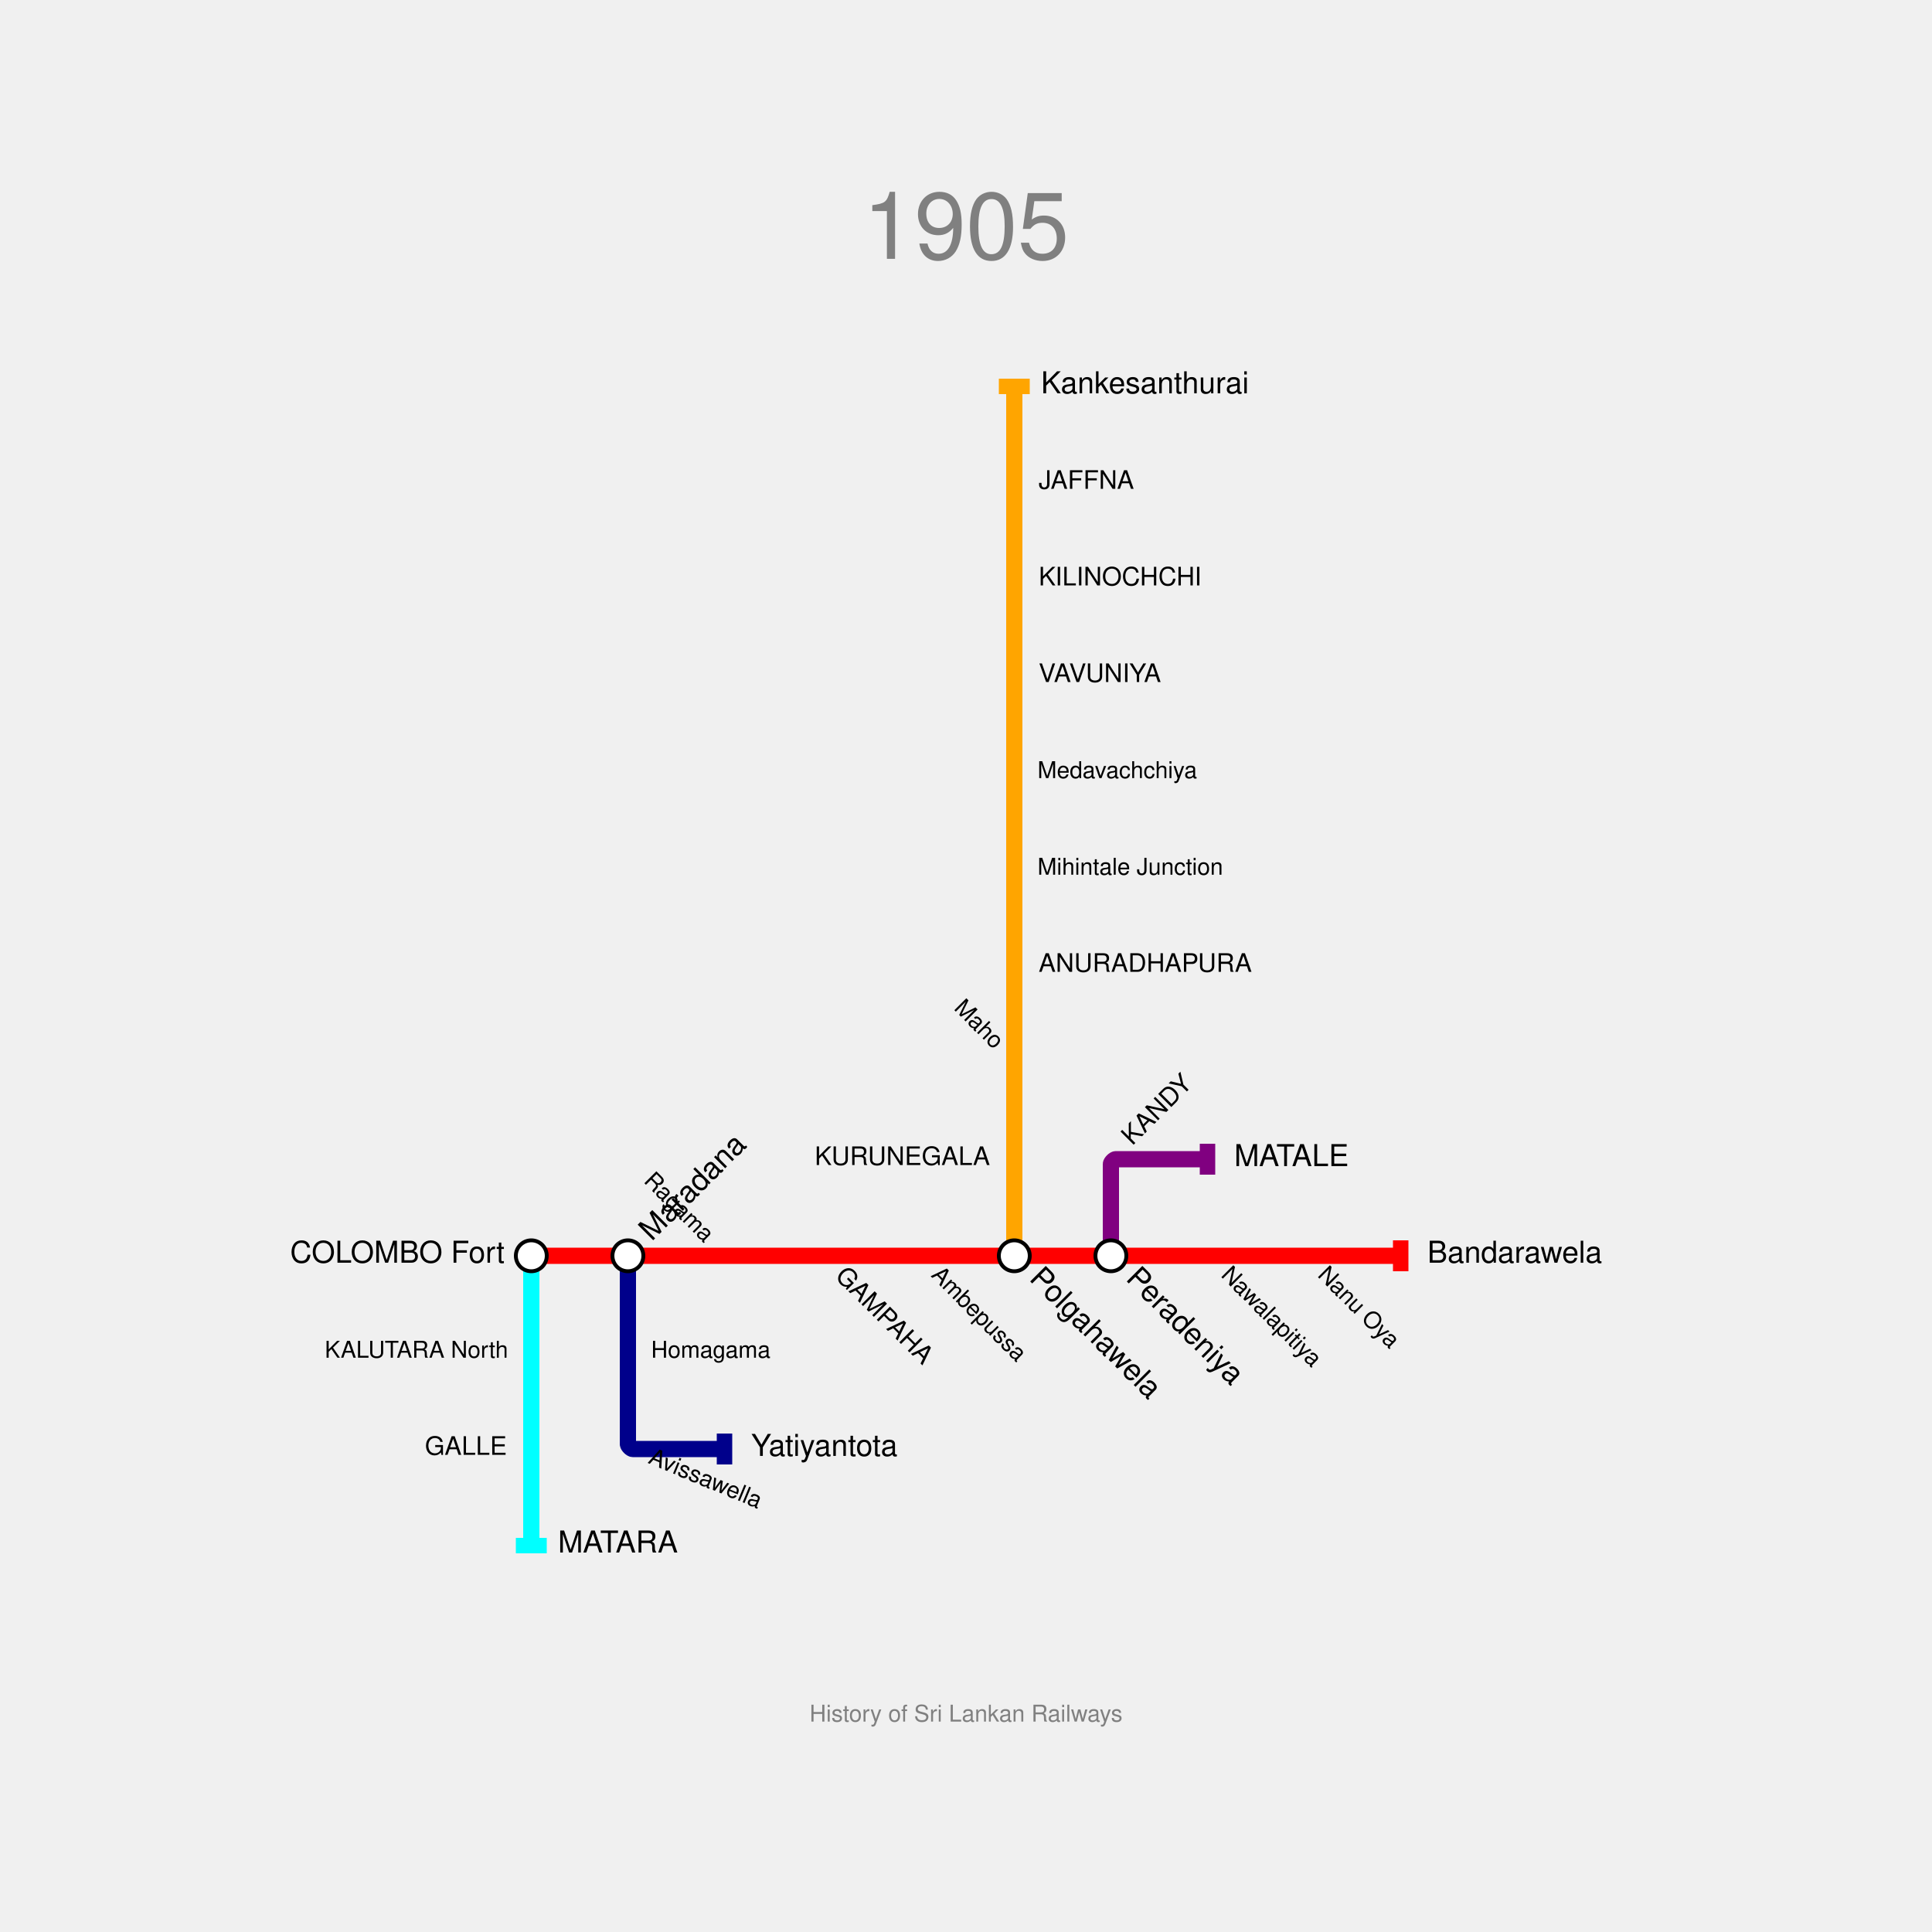
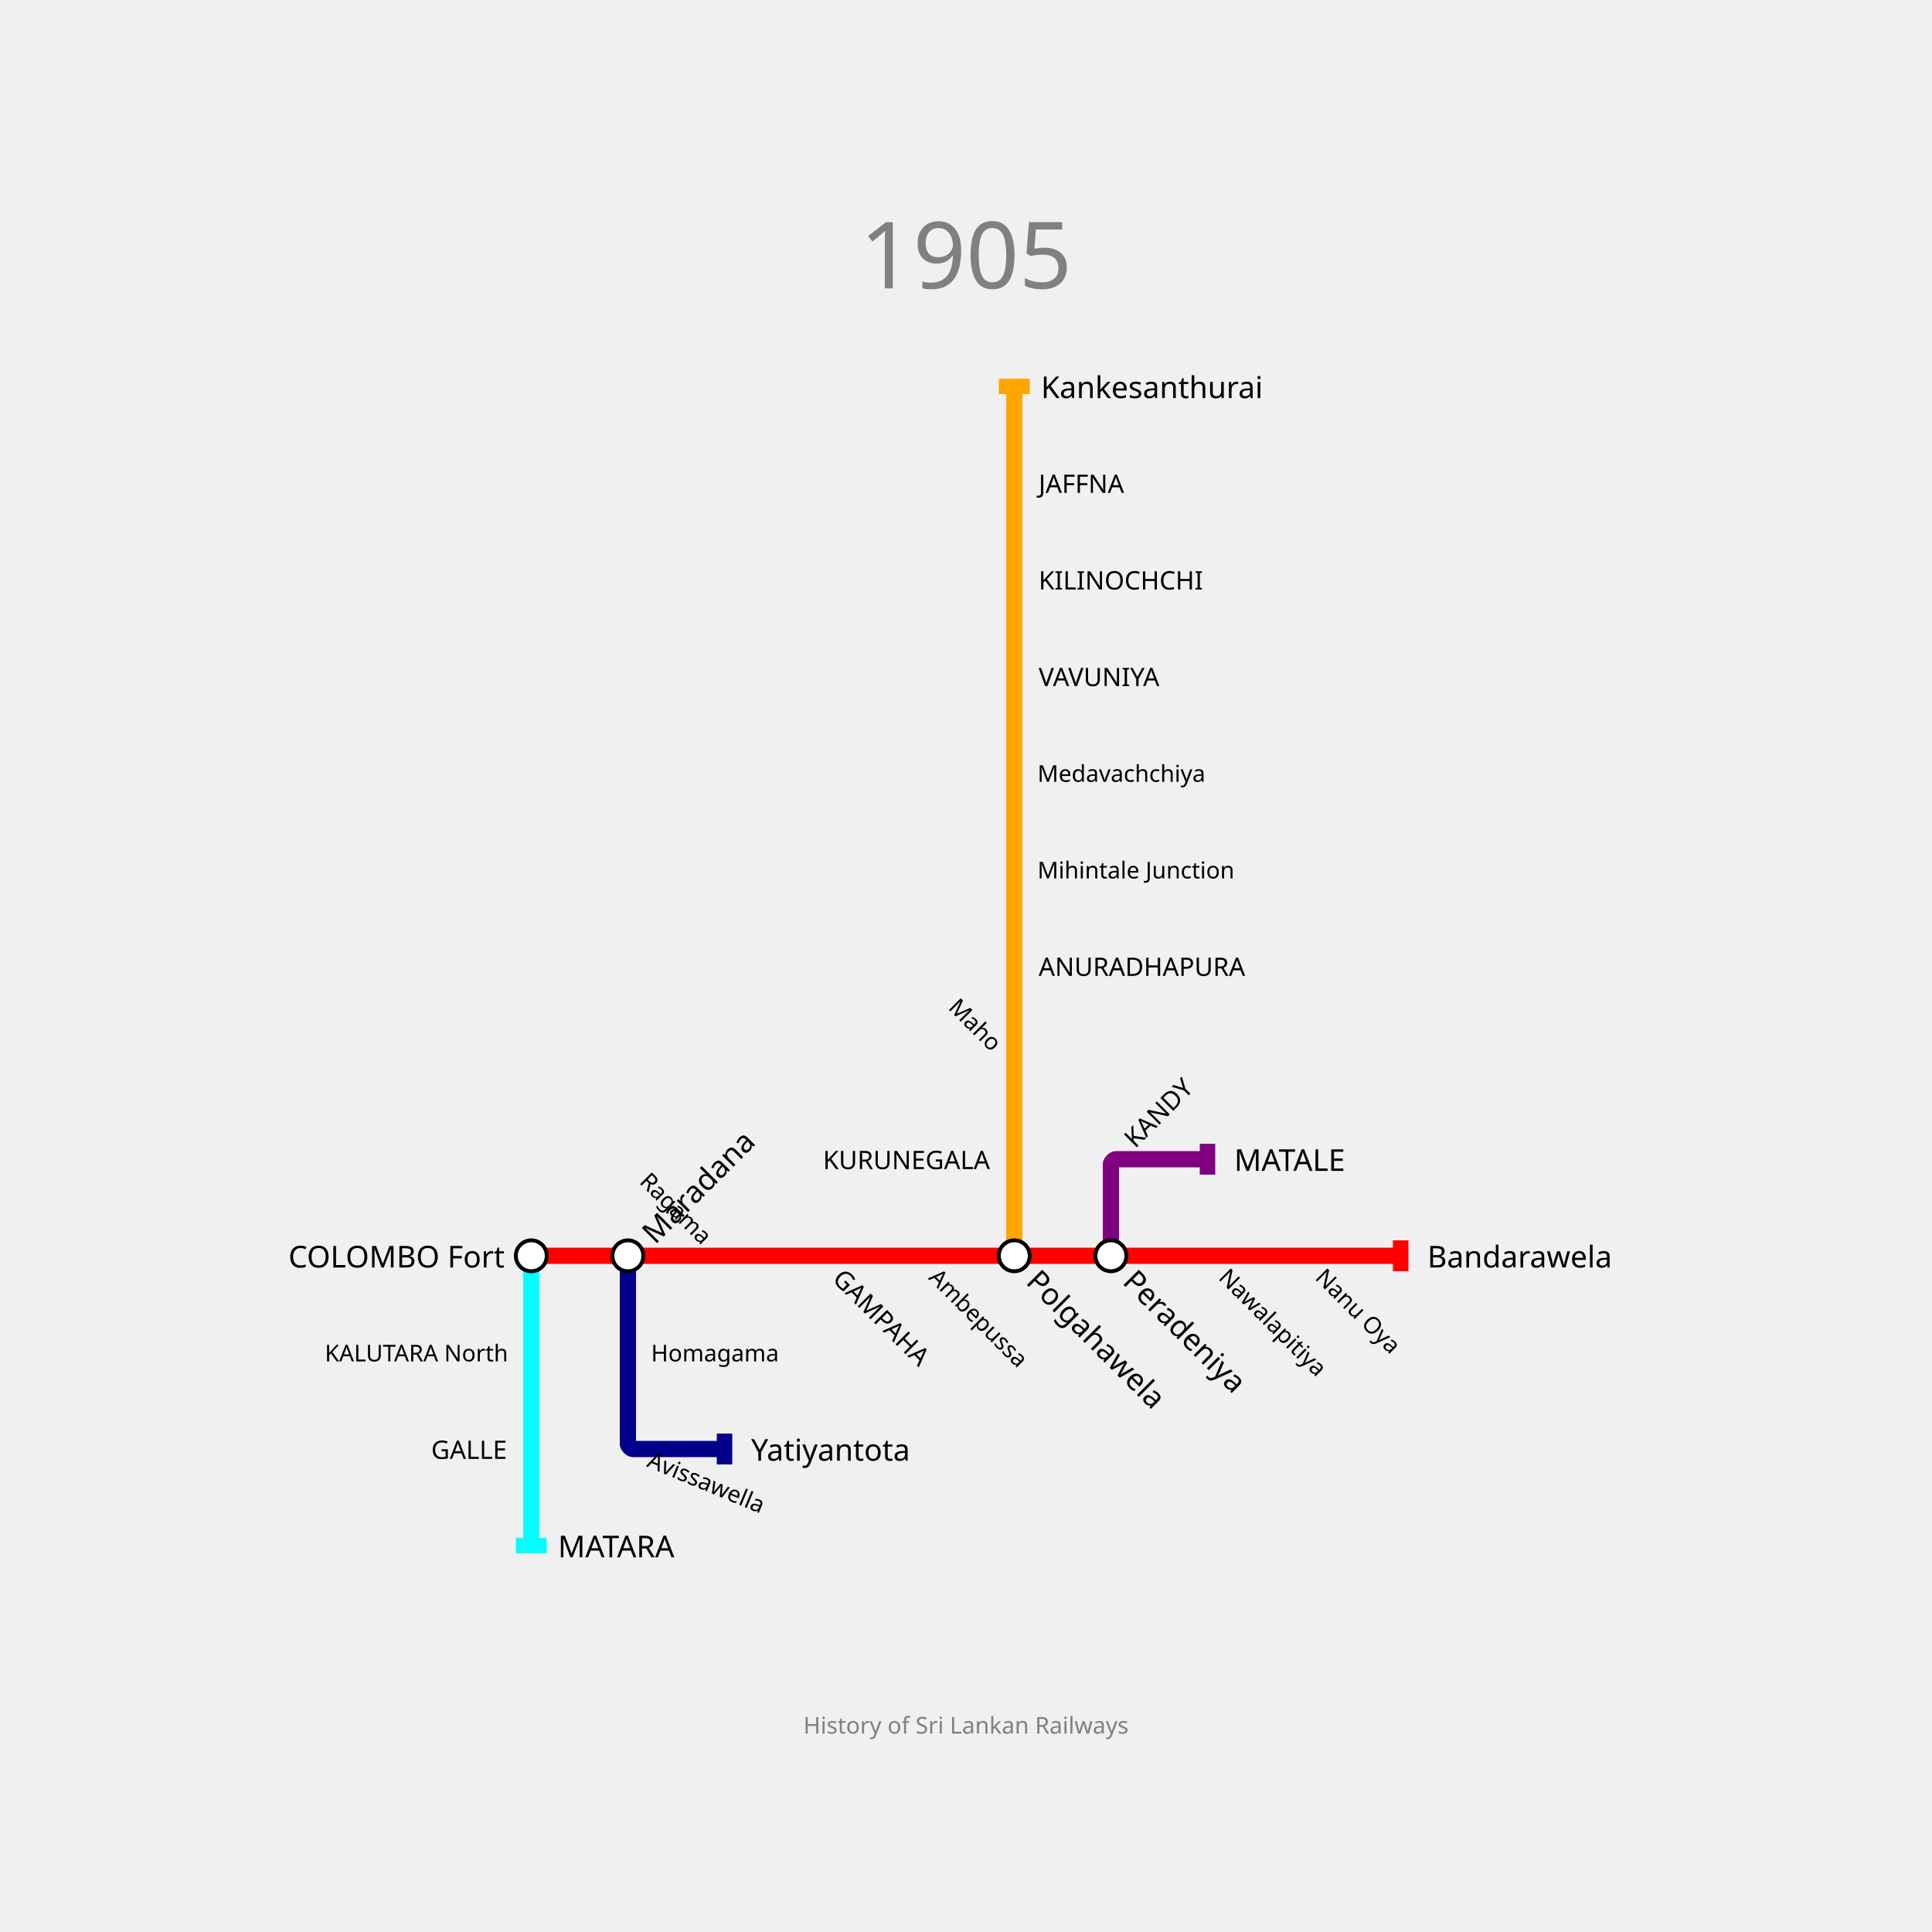
<svg xmlns="http://www.w3.org/2000/svg" width="1000" height="1000" padding="200">
-   <text fill="gray" stroke="none" font-size="48" font-family="Helvetica" x="500.0" y="112.0" text-anchor="middle" dominant-baseline="hanging">1905</text>
-   <text fill="gray" stroke="none" font-size="12" font-family="Helvetica" x="500.0" y="888.0" text-anchor="middle" dominant-baseline="text-top">History of Sri Lankan Railways</text>
+   <text fill="gray" stroke="none" font-size="48" font-family="trebuchet ms" x="500.0" y="112.0" text-anchor="middle" dominant-baseline="hanging">1905</text>
+   <text fill="gray" stroke="none" font-size="12" font-family="trebuchet ms" x="500.0" y="888.0" text-anchor="middle" dominant-baseline="text-top">History of Sri Lankan Railways</text>
  <g>
    <path fill="none" stroke-width="8.4" stroke-opacity="1" d="M 275.0,650.0 L 325.0,650.0 L 375.0,650.0 L 425.0,650.0 L 475.0,650.0 L 525.0,650.0 L 575.0,650.0 L 625.0,650.0 L 675.0,650.0 L 725.0,650.0" stroke="red" />
    <rect stroke="none" fill-opacity="1" x="721" y="642" width="8" height="16" fill="red" />
  </g>
  <g>
    <path fill="none" stroke-width="8.4" stroke-opacity="1" d="M 275.0,650.0 L 275.0,700.0 L 275.0,750.0 L 275.0,800.0" stroke="cyan" />
    <rect stroke="none" fill-opacity="1" x="267" y="796" width="16" height="8" fill="cyan" />
  </g>
  <g>
    <path fill="none" stroke-width="8.4" stroke-opacity="1" d="M 525.0,650.0 L 525.0,600.0 L 525.0,550.0 L 525.0,500.0 L 525.0,450.0 L 525.0,400.0 L 525.0,350.0 L 525.0,300.0 L 525.0,250.0 L 525.0,200.0" stroke="orange" />
    <rect stroke="none" fill-opacity="1" x="517" y="196" width="16" height="8" fill="orange" />
  </g>
  <g>
    <path fill="none" stroke-width="8.4" stroke-opacity="1" d="M 325.0,650.0 L 325.0,700.0 L 325.0,747.5 C 325.0,748.333 326.667,750.0 327.5,750.0 L 375.0,750.0" stroke="darkblue" />
    <rect stroke="none" fill-opacity="1" x="371" y="742" width="8" height="16" fill="darkblue" />
  </g>
  <g>
    <path fill="none" stroke-width="8.4" stroke-opacity="1" d="M 575.0,650.0 L 575.0,602.5 C 575.0,601.667 576.667,600.0 577.5,600.0 L 625.0,600.0" stroke="purple" />
    <rect stroke="none" fill-opacity="1" x="621" y="592" width="8" height="16" fill="purple" />
  </g>
  <g>
    <circle r="8" fill="white" stroke="black" stroke-width="2.0" cx="275" cy="650" />
-     <text fill="black" stroke="none" font-size="15.6" font-family="Helvetica" font-weight="100" text-anchor="end" dominant-baseline="central" x="261.2" y="650" transform="translate(275,650) rotate(0) translate(-275,-650)">COLOMBO Fort</text>
+     <text fill="black" stroke="none" font-size="15.6" font-family="trebuchet ms" font-weight="100" text-anchor="end" dominant-baseline="central" x="261.2" y="650" transform="translate(275,650) rotate(0) translate(-275,-650)">COLOMBO Fort</text>
  </g>
  <g>
    <circle r="8" fill="white" stroke="black" stroke-width="2.0" cx="325" cy="650" />
-     <text fill="black" stroke="none" font-size="15.6" font-family="Helvetica" font-weight="100" text-anchor="start" dominant-baseline="central" x="338.8" y="650" transform="translate(325,650) rotate(-45) translate(-325,-650)">Maradana</text>
+     <text fill="black" stroke="none" font-size="15.6" font-family="trebuchet ms" font-weight="100" text-anchor="start" dominant-baseline="central" x="338.8" y="650" transform="translate(325,650) rotate(-45) translate(-325,-650)">Maradana</text>
  </g>
  <g>
    <circle r="8" fill="white" stroke="black" stroke-width="2.0" cx="525" cy="650" />
-     <text fill="black" stroke="none" font-size="15.6" font-family="Helvetica" font-weight="100" text-anchor="start" dominant-baseline="central" x="538.8" y="650" transform="translate(525,650) rotate(-315) translate(-525,-650)">Polgahawela</text>
+     <text fill="black" stroke="none" font-size="15.6" font-family="trebuchet ms" font-weight="100" text-anchor="start" dominant-baseline="central" x="538.8" y="650" transform="translate(525,650) rotate(-315) translate(-525,-650)">Polgahawela</text>
  </g>
  <g>
    <circle r="8" fill="white" stroke="black" stroke-width="2.0" cx="575" cy="650" />
-     <text fill="black" stroke="none" font-size="15.6" font-family="Helvetica" font-weight="100" text-anchor="start" dominant-baseline="central" x="588.8" y="650" transform="translate(575,650) rotate(-315) translate(-575,-650)">Peradeniya</text>
+     <text fill="black" stroke="none" font-size="15.6" font-family="trebuchet ms" font-weight="100" text-anchor="start" dominant-baseline="central" x="588.8" y="650" transform="translate(575,650) rotate(-315) translate(-575,-650)">Peradeniya</text>
  </g>
  <g>
-     <text fill="black" stroke="none" font-size="15.6" font-family="Helvetica" font-weight="100" text-anchor="start" dominant-baseline="central" x="738.8" y="650" transform="translate(725,650) rotate(0) translate(-725,-650)">Bandarawela</text>
+     <text fill="black" stroke="none" font-size="15.6" font-family="trebuchet ms" font-weight="100" text-anchor="start" dominant-baseline="central" x="738.8" y="650" transform="translate(725,650) rotate(0) translate(-725,-650)">Bandarawela</text>
  </g>
  <g>
-     <text fill="black" stroke="none" font-size="15.6" font-family="Helvetica" font-weight="100" text-anchor="start" dominant-baseline="central" x="288.8" y="800" transform="translate(275,800) rotate(0) translate(-275,-800)">MATARA</text>
+     <text fill="black" stroke="none" font-size="15.6" font-family="trebuchet ms" font-weight="100" text-anchor="start" dominant-baseline="central" x="288.8" y="800" transform="translate(275,800) rotate(0) translate(-275,-800)">MATARA</text>
  </g>
  <g>
-     <text fill="black" stroke="none" font-size="15.6" font-family="Helvetica" font-weight="100" text-anchor="start" dominant-baseline="central" x="538.8" y="200" transform="translate(525,200) rotate(0) translate(-525,-200)">Kankesanthurai</text>
+     <text fill="black" stroke="none" font-size="15.6" font-family="trebuchet ms" font-weight="100" text-anchor="start" dominant-baseline="central" x="538.8" y="200" transform="translate(525,200) rotate(0) translate(-525,-200)">Kankesanthurai</text>
  </g>
  <g>
-     <text fill="black" stroke="none" font-size="15.6" font-family="Helvetica" font-weight="100" text-anchor="start" dominant-baseline="central" x="388.8" y="750" transform="translate(375,750) rotate(0) translate(-375,-750)">Yatiyantota</text>
+     <text fill="black" stroke="none" font-size="15.6" font-family="trebuchet ms" font-weight="100" text-anchor="start" dominant-baseline="central" x="388.8" y="750" transform="translate(375,750) rotate(0) translate(-375,-750)">Yatiyantota</text>
  </g>
  <g>
-     <text fill="black" stroke="none" font-size="15.6" font-family="Helvetica" font-weight="100" text-anchor="start" dominant-baseline="central" x="638.8" y="600" transform="translate(625,600) rotate(0) translate(-625,-600)">MATALE</text>
+     <text fill="black" stroke="none" font-size="15.6" font-family="trebuchet ms" font-weight="100" text-anchor="start" dominant-baseline="central" x="638.8" y="600" transform="translate(625,600) rotate(0) translate(-625,-600)">MATALE</text>
  </g>
  <g>
-     <text fill="black" stroke="none" font-size="13.2" font-family="Helvetica" font-weight="100" text-anchor="start" dominant-baseline="central" x="437.6" y="650" transform="translate(425,650) rotate(-315) translate(-425,-650)">GAMPAHA</text>
+     <text fill="black" stroke="none" font-size="13.2" font-family="trebuchet ms" font-weight="100" text-anchor="start" dominant-baseline="central" x="437.6" y="650" transform="translate(425,650) rotate(-315) translate(-425,-650)">GAMPAHA</text>
  </g>
  <g>
-     <text fill="black" stroke="none" font-size="13.2" font-family="Helvetica" font-weight="100" text-anchor="end" dominant-baseline="central" x="262.4" y="750" transform="translate(275,750) rotate(0) translate(-275,-750)">GALLE</text>
+     <text fill="black" stroke="none" font-size="13.2" font-family="trebuchet ms" font-weight="100" text-anchor="end" dominant-baseline="central" x="262.4" y="750" transform="translate(275,750) rotate(0) translate(-275,-750)">GALLE</text>
  </g>
  <g>
-     <text fill="black" stroke="none" font-size="13.2" font-family="Helvetica" font-weight="100" text-anchor="end" dominant-baseline="central" x="512.4" y="600" transform="translate(525,600) rotate(0) translate(-525,-600)">KURUNEGALA</text>
+     <text fill="black" stroke="none" font-size="13.2" font-family="trebuchet ms" font-weight="100" text-anchor="end" dominant-baseline="central" x="512.4" y="600" transform="translate(525,600) rotate(0) translate(-525,-600)">KURUNEGALA</text>
  </g>
  <g>
-     <text fill="black" stroke="none" font-size="13.2" font-family="Helvetica" font-weight="100" text-anchor="start" dominant-baseline="central" x="537.6" y="500" transform="translate(525,500) rotate(0) translate(-525,-500)">ANURADHAPURA</text>
+     <text fill="black" stroke="none" font-size="13.2" font-family="trebuchet ms" font-weight="100" text-anchor="start" dominant-baseline="central" x="537.6" y="500" transform="translate(525,500) rotate(0) translate(-525,-500)">ANURADHAPURA</text>
  </g>
  <g>
-     <text fill="black" stroke="none" font-size="13.2" font-family="Helvetica" font-weight="100" text-anchor="start" dominant-baseline="central" x="537.6" y="350" transform="translate(525,350) rotate(0) translate(-525,-350)">VAVUNIYA</text>
+     <text fill="black" stroke="none" font-size="13.2" font-family="trebuchet ms" font-weight="100" text-anchor="start" dominant-baseline="central" x="537.6" y="350" transform="translate(525,350) rotate(0) translate(-525,-350)">VAVUNIYA</text>
  </g>
  <g>
-     <text fill="black" stroke="none" font-size="13.2" font-family="Helvetica" font-weight="100" text-anchor="start" dominant-baseline="central" x="537.6" y="300" transform="translate(525,300) rotate(0) translate(-525,-300)">KILINOCHCHI</text>
+     <text fill="black" stroke="none" font-size="13.2" font-family="trebuchet ms" font-weight="100" text-anchor="start" dominant-baseline="central" x="537.6" y="300" transform="translate(525,300) rotate(0) translate(-525,-300)">KILINOCHCHI</text>
  </g>
  <g>
-     <text fill="black" stroke="none" font-size="13.2" font-family="Helvetica" font-weight="100" text-anchor="start" dominant-baseline="central" x="537.6" y="250" transform="translate(525,250) rotate(0) translate(-525,-250)">JAFFNA</text>
+     <text fill="black" stroke="none" font-size="13.2" font-family="trebuchet ms" font-weight="100" text-anchor="start" dominant-baseline="central" x="537.6" y="250" transform="translate(525,250) rotate(0) translate(-525,-250)">JAFFNA</text>
  </g>
  <g>
-     <text fill="black" stroke="none" font-size="13.2" font-family="Helvetica" font-weight="100" text-anchor="start" dominant-baseline="central" x="587.6" y="600" transform="translate(575,600) rotate(-45) translate(-575,-600)">KANDY</text>
+     <text fill="black" stroke="none" font-size="13.2" font-family="trebuchet ms" font-weight="100" text-anchor="start" dominant-baseline="central" x="587.6" y="600" transform="translate(575,600) rotate(-45) translate(-575,-600)">KANDY</text>
  </g>
  <g>
-     <text fill="black" stroke="none" font-size="12" font-family="Helvetica" font-weight="100" text-anchor="end" dominant-baseline="central" x="363.0" y="650" transform="translate(375,650) rotate(45) translate(-375,-650)">Ragama</text>
+     <text fill="black" stroke="none" font-size="12" font-family="trebuchet ms" font-weight="100" text-anchor="end" dominant-baseline="central" x="363.0" y="650" transform="translate(375,650) rotate(45) translate(-375,-650)">Ragama</text>
  </g>
  <g>
-     <text fill="black" stroke="none" font-size="12" font-family="Helvetica" font-weight="100" text-anchor="start" dominant-baseline="central" x="487.0" y="650" transform="translate(475,650) rotate(-315) translate(-475,-650)">Ambepussa</text>
+     <text fill="black" stroke="none" font-size="12" font-family="trebuchet ms" font-weight="100" text-anchor="start" dominant-baseline="central" x="487.0" y="650" transform="translate(475,650) rotate(-315) translate(-475,-650)">Ambepussa</text>
  </g>
  <g>
-     <text fill="black" stroke="none" font-size="12" font-family="Helvetica" font-weight="100" text-anchor="start" dominant-baseline="central" x="637.0" y="650" transform="translate(625,650) rotate(-315) translate(-625,-650)">Nawalapitiya</text>
+     <text fill="black" stroke="none" font-size="12" font-family="trebuchet ms" font-weight="100" text-anchor="start" dominant-baseline="central" x="637.0" y="650" transform="translate(625,650) rotate(-315) translate(-625,-650)">Nawalapitiya</text>
  </g>
  <g>
-     <text fill="black" stroke="none" font-size="12" font-family="Helvetica" font-weight="100" text-anchor="start" dominant-baseline="central" x="687.0" y="650" transform="translate(675,650) rotate(-315) translate(-675,-650)">Nanu Oya</text>
+     <text fill="black" stroke="none" font-size="12" font-family="trebuchet ms" font-weight="100" text-anchor="start" dominant-baseline="central" x="687.0" y="650" transform="translate(675,650) rotate(-315) translate(-675,-650)">Nanu Oya</text>
  </g>
  <g>
-     <text fill="black" stroke="none" font-size="12" font-family="Helvetica" font-weight="100" text-anchor="end" dominant-baseline="central" x="263.0" y="700" transform="translate(275,700) rotate(0) translate(-275,-700)">KALUTARA North</text>
+     <text fill="black" stroke="none" font-size="12" font-family="trebuchet ms" font-weight="100" text-anchor="end" dominant-baseline="central" x="263.0" y="700" transform="translate(275,700) rotate(0) translate(-275,-700)">KALUTARA North</text>
  </g>
  <g>
-     <text fill="black" stroke="none" font-size="12" font-family="Helvetica" font-weight="100" text-anchor="end" dominant-baseline="central" x="513.0" y="550" transform="translate(525,550) rotate(45) translate(-525,-550)">Maho</text>
+     <text fill="black" stroke="none" font-size="12" font-family="trebuchet ms" font-weight="100" text-anchor="end" dominant-baseline="central" x="513.0" y="550" transform="translate(525,550) rotate(45) translate(-525,-550)">Maho</text>
  </g>
  <g>
-     <text fill="black" stroke="none" font-size="12" font-family="Helvetica" font-weight="100" text-anchor="start" dominant-baseline="central" x="537.0" y="450" transform="translate(525,450) rotate(0) translate(-525,-450)">Mihintale Junction</text>
+     <text fill="black" stroke="none" font-size="12" font-family="trebuchet ms" font-weight="100" text-anchor="start" dominant-baseline="central" x="537.0" y="450" transform="translate(525,450) rotate(0) translate(-525,-450)">Mihintale Junction</text>
  </g>
  <g>
-     <text fill="black" stroke="none" font-size="12" font-family="Helvetica" font-weight="100" text-anchor="start" dominant-baseline="central" x="537.0" y="400" transform="translate(525,400) rotate(0) translate(-525,-400)">Medavachchiya</text>
+     <text fill="black" stroke="none" font-size="12" font-family="trebuchet ms" font-weight="100" text-anchor="start" dominant-baseline="central" x="537.0" y="400" transform="translate(525,400) rotate(0) translate(-525,-400)">Medavachchiya</text>
  </g>
  <g>
-     <text fill="black" stroke="none" font-size="12" font-family="Helvetica" font-weight="100" text-anchor="start" dominant-baseline="central" x="337.0" y="700" transform="translate(325,700) rotate(0) translate(-325,-700)">Homagama</text>
+     <text fill="black" stroke="none" font-size="12" font-family="trebuchet ms" font-weight="100" text-anchor="start" dominant-baseline="central" x="337.0" y="700" transform="translate(325,700) rotate(0) translate(-325,-700)">Homagama</text>
  </g>
  <g>
-     <text fill="black" stroke="none" font-size="12" font-family="Helvetica" font-weight="100" text-anchor="start" dominant-baseline="central" x="337.0" y="750" transform="translate(325,750) rotate(-337.5) translate(-325,-750)">Avissawella</text>
+     <text fill="black" stroke="none" font-size="12" font-family="trebuchet ms" font-weight="100" text-anchor="start" dominant-baseline="central" x="337.0" y="750" transform="translate(325,750) rotate(-337.5) translate(-325,-750)">Avissawella</text>
  </g>
</svg>
